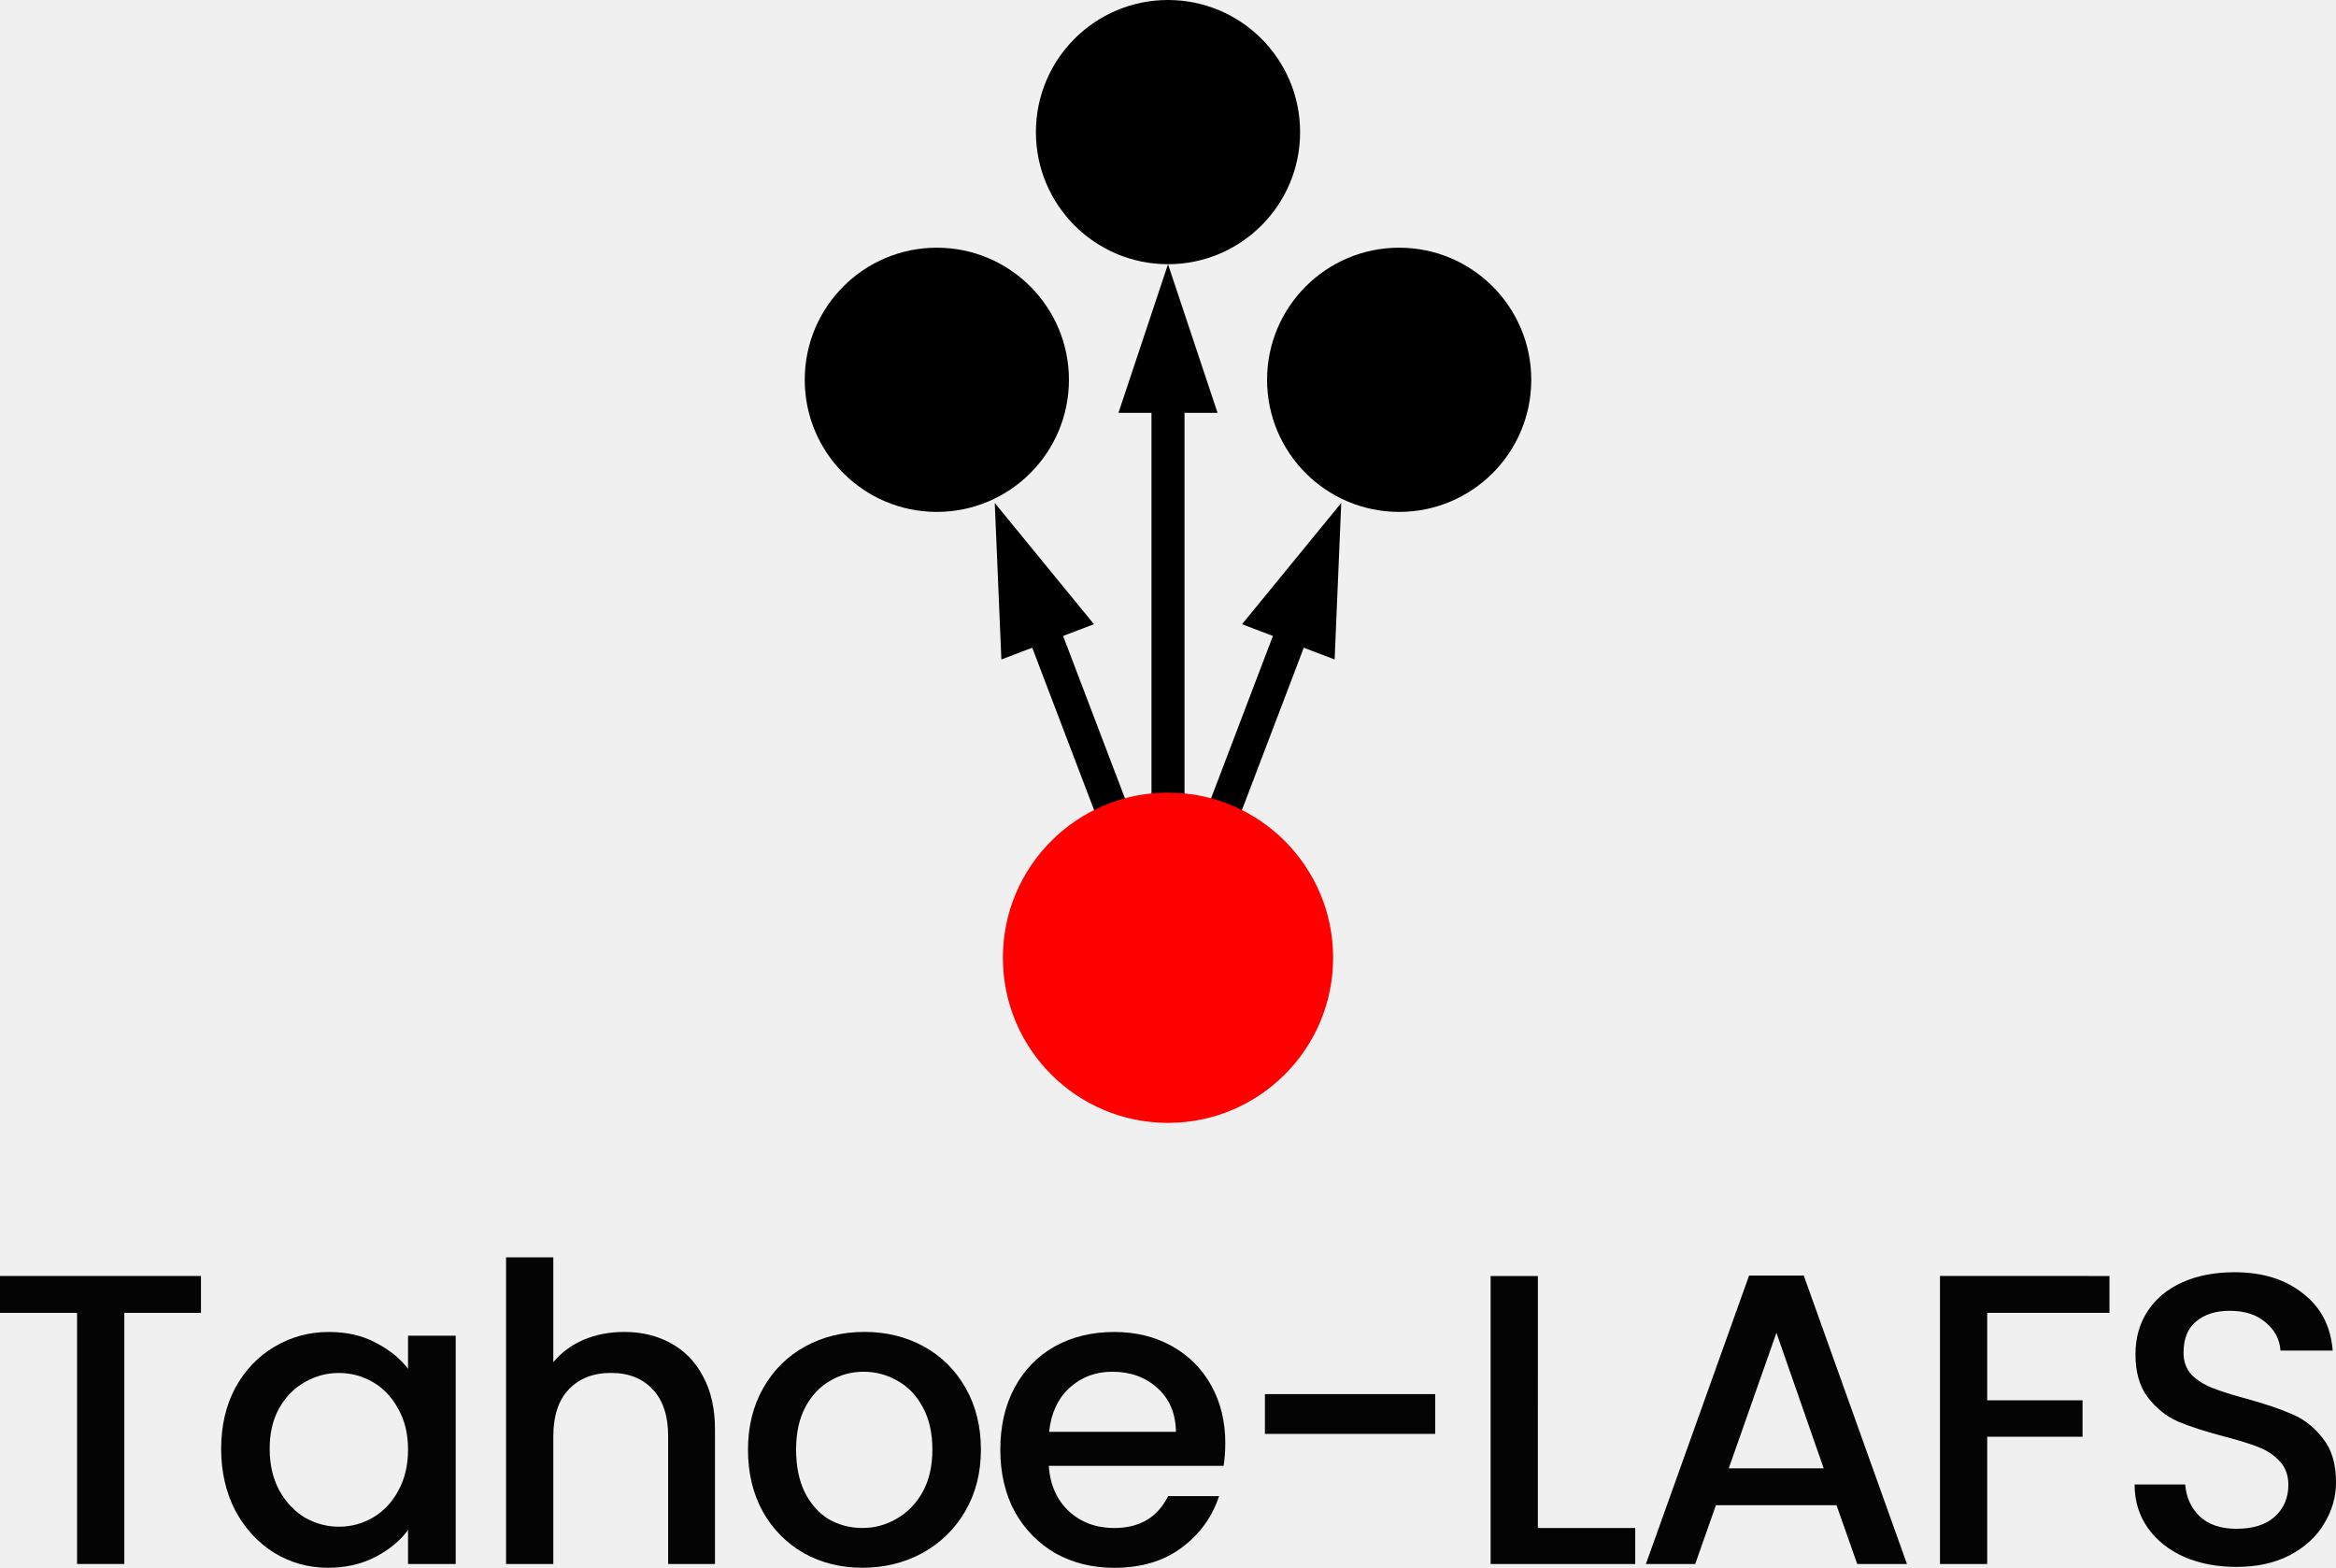
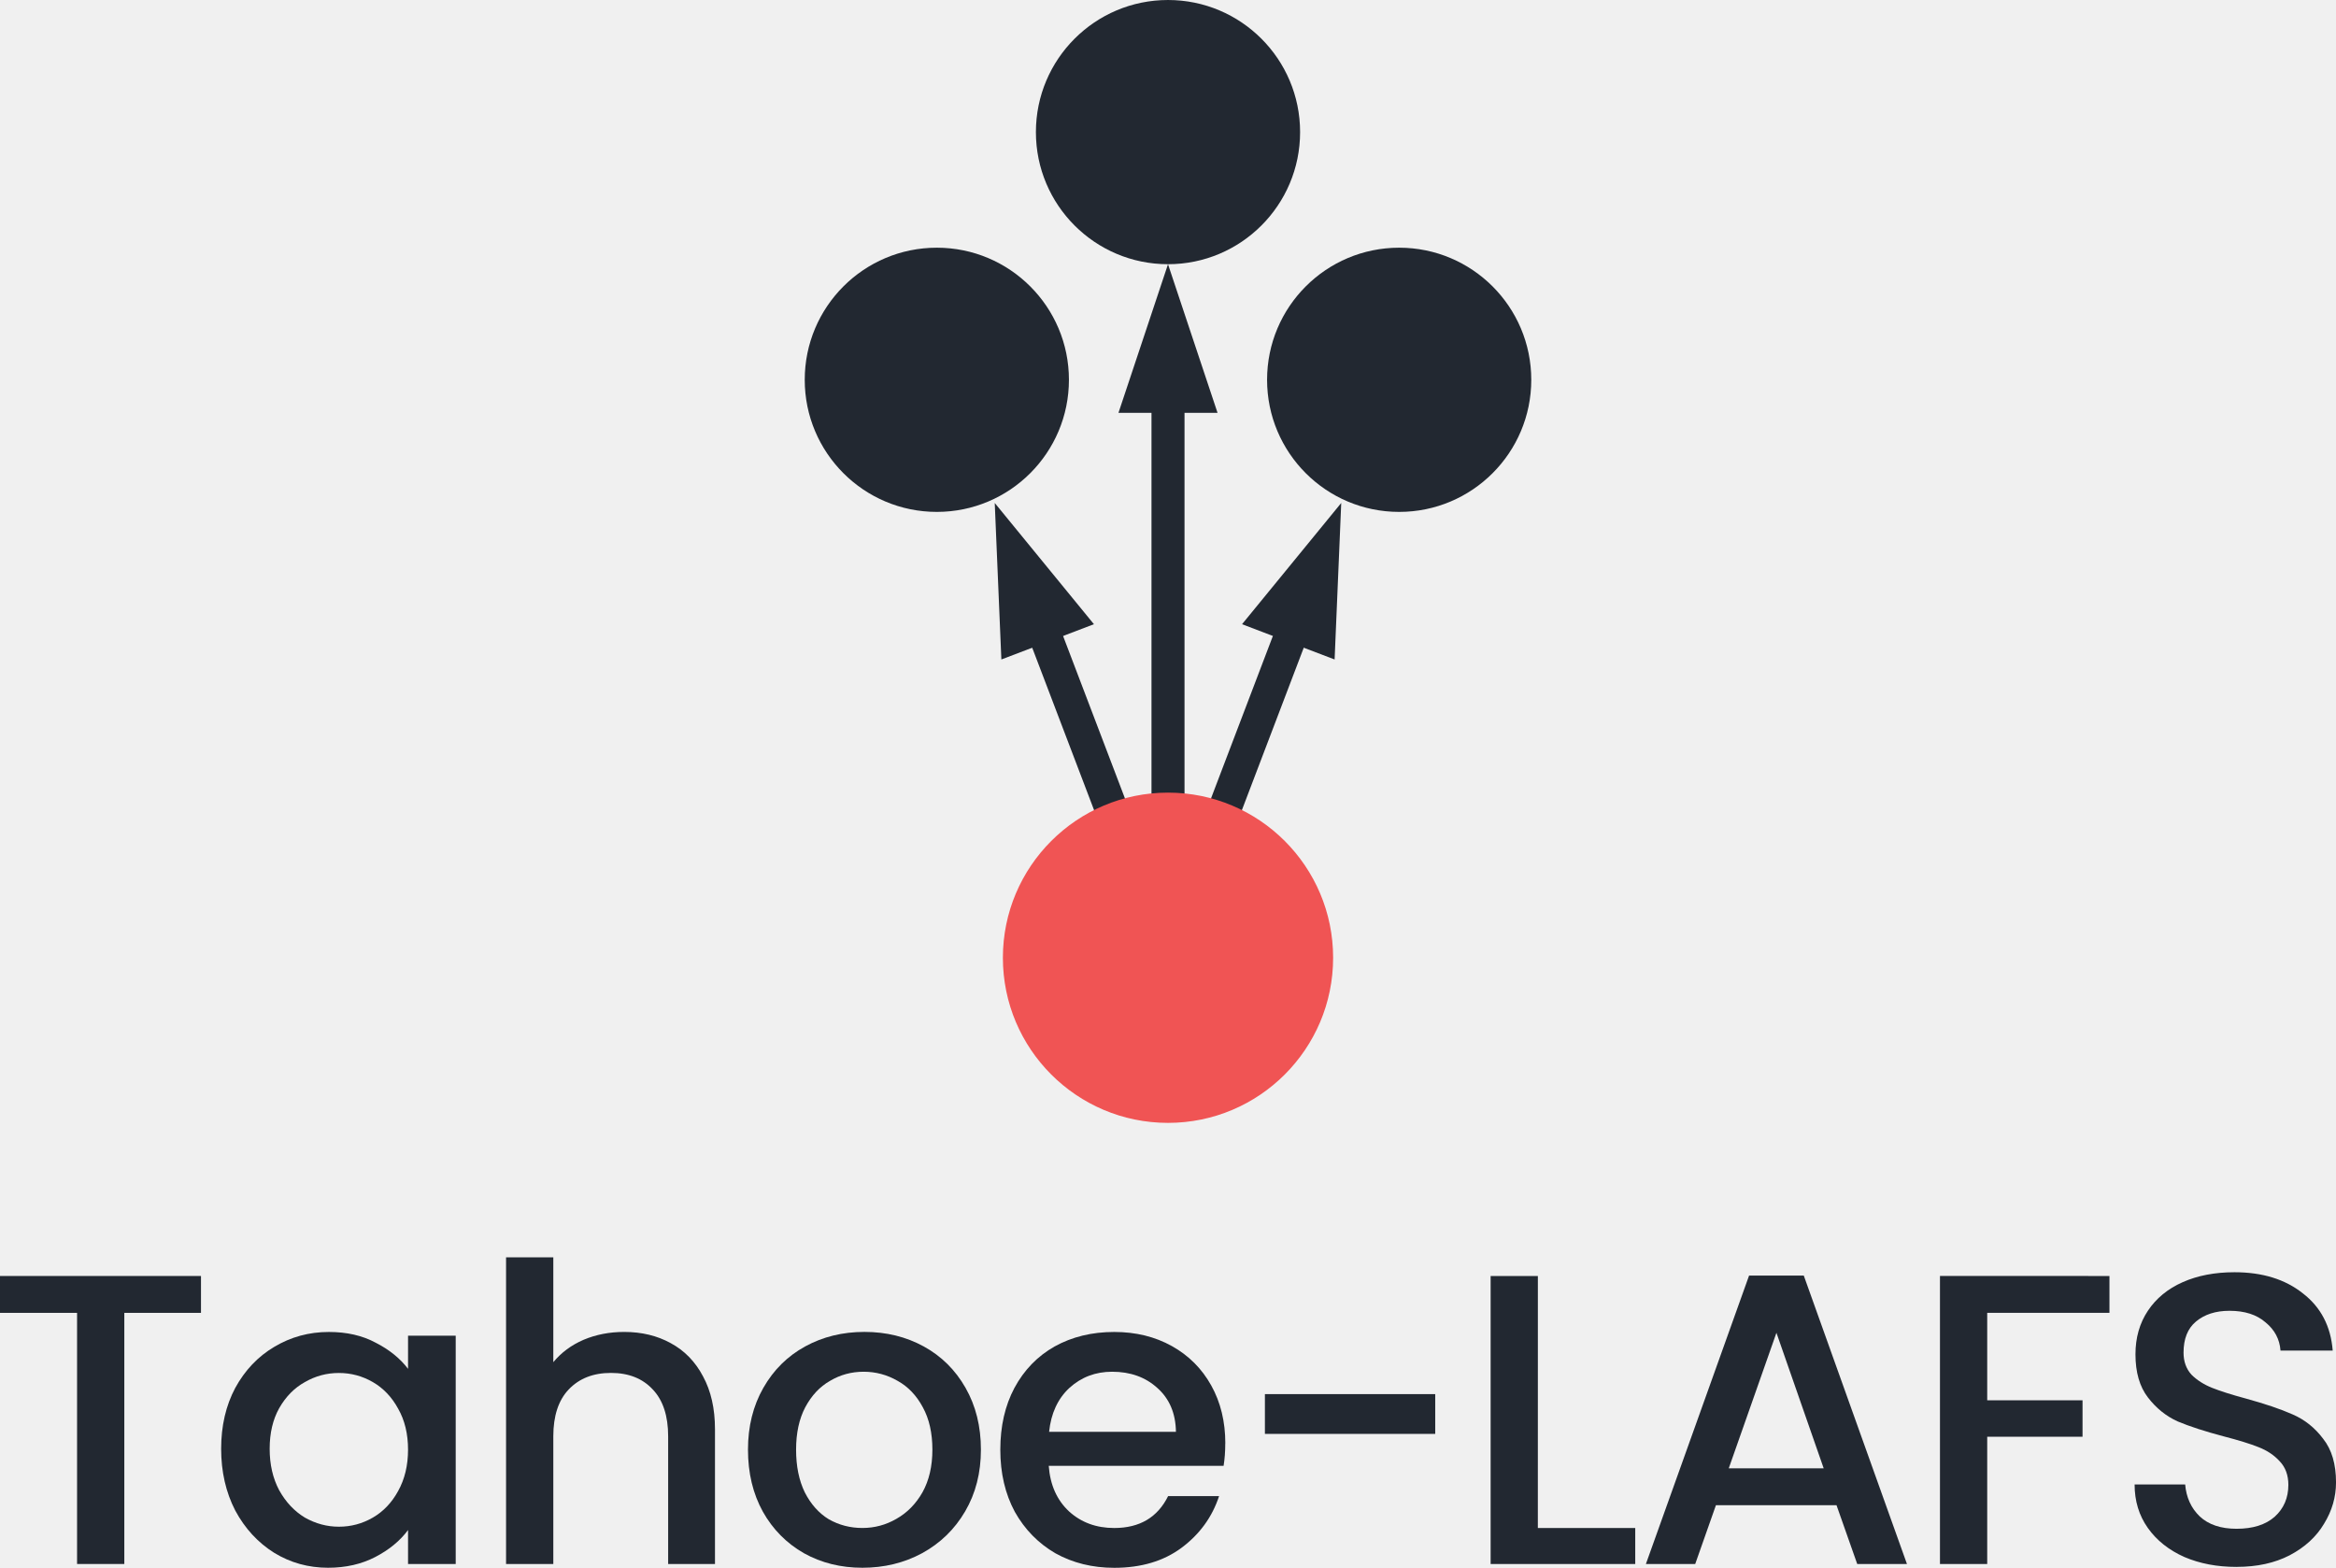
<svg xmlns="http://www.w3.org/2000/svg" width="62.455mm" height="41.913mm" viewBox="0 0 62.455 41.913" version="1.1" id="svg18956">
  <defs id="defs18953">
    <marker id="arrowhead-1-6" viewBox="0 -5 10 10" refX="2" refY="0" markerUnits="userSpaceOnUse" markerWidth="10" markerHeight="10" orient="auto">
      <path d="M 0,-3 9,0 0,3 Z" id="path8-7-7" />
    </marker>
    <marker id="marker18933" viewBox="0 -5 10 10" refX="2" refY="0" markerUnits="userSpaceOnUse" markerWidth="10" markerHeight="10" orient="auto">
      <path d="M 0,-3 9,0 0,3 Z" id="path18931" />
    </marker>
    <marker id="marker18937" viewBox="0 -5 10 10" refX="2" refY="0" markerUnits="userSpaceOnUse" markerWidth="10" markerHeight="10" orient="auto">
      <path d="M 0,-3 9,0 0,3 Z" id="path18935" />
    </marker>
    <marker id="arrowhead-1-6-0" viewBox="0 -5 10 10" refX="2" refY="0" markerUnits="userSpaceOnUse" markerWidth="10" markerHeight="10" orient="auto">
      <path d="M 0,-3 9,0 0,3 Z" id="path8-7-7-8" />
    </marker>
    <marker id="marker20003" viewBox="0 -5 10 10" refX="2" refY="0" markerUnits="userSpaceOnUse" markerWidth="10" markerHeight="10" orient="auto">
      <path d="M 0,-3 9,0 0,3 Z" id="path20001" />
    </marker>
    <marker id="marker20007" viewBox="0 -5 10 10" refX="2" refY="0" markerUnits="userSpaceOnUse" markerWidth="10" markerHeight="10" orient="auto">
      <path d="M 0,-3 9,0 0,3 Z" id="path20005" />
    </marker>
  </defs>
  <g id="layer1" transform="translate(-81.89689,-131.1457)">
    <g id="g1062" transform="translate(0,17.58057)">
      <g id="g17777" transform="matrix(0.4414653,0,0,0.4414653,276.9046,92.19872)">
-         <line class="arrow" x1="-370.992" y1="106.399" x2="-370.992" y2="71.399" id="line13-3-7" style="stroke:#000000;stroke-width:2;marker-end:url(#arrowhead-1-6)" />
-         <line class="arrow" x1="-370.992" y1="106.399" x2="-378.992" y2="85.399" id="line15-4-0" style="stroke:#000000;stroke-width:2;marker-end:url(#arrowhead-1-6)" />
-         <line class="arrow" x1="-370.992" y1="106.399" x2="-362.992" y2="85.399" id="line17-7-5" style="stroke:#000000;stroke-width:2;marker-end:url(#arrowhead-1-6)" />
-         <circle fill="#ff0000" r="10" id="circle19-7-7" cx="-370.992" cy="106.399" />
-         <circle class="storage" r="8" cy="56.399" id="circle21-2-4" cx="-370.992" style="fill:#000000" />
-         <circle class="storage" cy="71.399" cx="-384.992" id="circle23-4-8" r="8" style="fill:#000000" />
-         <circle class="storage" r="8" cy="71.399" cx="-356.992" id="circle25-6-0" style="fill:#000000" />
+         <g id="line13-3-7" class="arrow">
+           <path style="color:#000000;fill:#000000;stroke-width:2;-inkscape-stroke:none" d="M -370.992,106.399 V 71.399" id="path946" />
+           <path style="color:#000000;fill:#222831;-inkscape-stroke:none;fill-opacity:1" d="m -371.992,71.398 v 35 h 2 V 71.398 Z" id="path948" />
+           <g id="g940">
+             <path d="m -373.992,73.399 3,-9 3,9 z" id="path942" style="fill:#222831;fill-opacity:1" />
+           </g>
+         </g>
+         <g id="line15-4-0" class="arrow">
+           <path style="color:#000000;fill:#000000;stroke-width:2;-inkscape-stroke:none" d="m -370.992,106.399 -8,-21" id="path934" />
+           <path style="color:#000000;fill:#222831;-inkscape-stroke:none;fill-opacity:1" d="m -378.059,85.043 -1.869,0.711 8,21 1.869,-0.711 z" id="path936" />
+           <g id="g928">
+             <path d="m -381.084,88.336 -0.401,-9.478 6.007,7.342 z" id="path930" style="fill:#222831;fill-opacity:1" />
+           </g>
+         </g>
+         <g id="line17-7-5" class="arrow">
+           <path style="color:#000000;fill:#000000;stroke-width:2;-inkscape-stroke:none" d="m -370.992,106.399 8,-21" id="path958" />
+           <path style="color:#000000;fill:#222831;-inkscape-stroke:none;fill-opacity:1" d="m -363.928,85.043 -8,21 1.869,0.711 8,-21 z" id="path960" />
+           <g id="g952">
+             <path d="m -366.508,86.2 6.007,-7.342 -0.401,9.478 z" id="path954" style="fill:#222831;fill-opacity:1" />
+           </g>
+         </g>
+         <circle fill="#ff0000" r="10" id="circle19-7-7" cx="-370.992" cy="106.399" style="fill:#f05454;fill-opacity:1" />
+         <circle class="storage" r="8" cy="56.399" id="circle21-2-4" cx="-370.992" style="fill:#222831;fill-opacity:1" />
+         <circle class="storage" cy="71.399" cx="-384.992" id="circle23-4-8" r="8" style="fill:#222831;fill-opacity:1" />
+         <circle class="storage" r="8" cy="71.399" cx="-356.992" id="circle25-6-0" style="fill:#222831;fill-opacity:1" />
      </g>
-       <g aria-label="Tahoe-LAFS" id="text3011-8" style="font-weight:900;font-size:14.015px;line-height:1.25;font-family:Inter;-inkscape-font-specification:'Inter Heavy';letter-spacing:-0.397px;fill:#040404;stroke:#ffffff;stroke-width:0;stroke-linecap:square;stroke-linejoin:round" transform="matrix(0.790513,0,0,0.790513,23.69808,30.86486)">
-         <path d="m 80.419,147.769 v 1.247 h -2.593 v 8.493 h -1.598 v -8.493 h -2.607 v -1.247 z" style="font-weight:500;font-family:Poppins;-inkscape-font-specification:'Poppins Medium';stroke:none" id="path1004" />
-         <path d="m 81.101,153.614 q 0,-1.163 0.477,-2.06 0.491,-0.897 1.317,-1.387 0.841,-0.505 1.85,-0.505 0.911,0 1.584,0.364 0.687,0.35 1.093,0.883 v -1.121 h 1.612 v 7.722 h -1.612 v -1.149 q -0.406,0.547 -1.107,0.911 -0.701,0.364 -1.598,0.364 -0.995,0 -1.822,-0.505 -0.827,-0.519 -1.317,-1.43 -0.477,-0.925 -0.477,-2.088 z m 6.321,0.028 q 0,-0.799 -0.336,-1.388 -0.322,-0.589 -0.855,-0.897 -0.533,-0.308 -1.149,-0.308 -0.617,0 -1.149,0.308 -0.533,0.294 -0.869,0.883 -0.322,0.575 -0.322,1.373 0,0.799 0.322,1.402 0.336,0.603 0.869,0.925 0.547,0.308 1.149,0.308 0.617,0 1.149,-0.308 0.533,-0.308 0.855,-0.897 0.336,-0.603 0.336,-1.402 z" style="font-weight:500;font-family:Poppins;-inkscape-font-specification:'Poppins Medium';stroke:none" id="path1006" />
-         <path d="m 94.734,149.661 q 0.883,0 1.57,0.378 0.701,0.378 1.093,1.121 0.406,0.743 0.406,1.794 v 4.555 h -1.584 v -4.317 q 0,-1.037 -0.519,-1.584 -0.519,-0.561 -1.416,-0.561 -0.897,0 -1.43,0.561 -0.519,0.547 -0.519,1.584 v 4.317 h -1.598 v -10.371 h 1.598 v 3.546 q 0.406,-0.491 1.023,-0.757 0.631,-0.266 1.373,-0.266 z" style="font-weight:500;font-family:Poppins;-inkscape-font-specification:'Poppins Medium';stroke:none" id="path1008" />
-         <path d="m 102.788,157.636 q -1.093,0 -1.976,-0.491 -0.883,-0.505 -1.388,-1.402 -0.505,-0.911 -0.505,-2.102 0,-1.177 0.519,-2.088 0.519,-0.911 1.416,-1.402 0.897,-0.491 2.004,-0.491 1.107,0 2.004,0.491 0.897,0.491 1.416,1.402 0.519,0.911 0.519,2.088 0,1.177 -0.533,2.088 -0.533,0.911 -1.458,1.416 -0.911,0.491 -2.018,0.491 z m 0,-1.345 q 0.617,0 1.149,-0.308 0.547,-0.308 0.883,-0.897 0.336,-0.603 0.336,-1.444 0,-0.841 -0.322,-1.43 -0.322,-0.603 -0.855,-0.897 -0.533,-0.308 -1.149,-0.308 -0.617,0 -1.135,0.308 -0.519,0.294 -0.841,0.897 -0.308,0.589 -0.308,1.43 0,0.841 0.294,1.444 0.308,0.603 0.813,0.911 0.519,0.294 1.135,0.294 z" style="font-weight:500;font-family:Poppins;-inkscape-font-specification:'Poppins Medium';stroke:none" id="path1010" />
-         <path d="m 115.061,153.432 q 0,0.406 -0.056,0.757 h -5.914 q 0.07,0.967 0.687,1.542 0.617,0.561 1.528,0.561 1.289,0 1.822,-1.079 h 1.724 q -0.35,1.065 -1.275,1.752 -0.911,0.673 -2.27,0.673 -1.107,0 -1.99,-0.491 -0.869,-0.505 -1.373,-1.402 -0.491,-0.911 -0.491,-2.102 0,-1.191 0.477,-2.088 0.491,-0.911 1.359,-1.402 0.883,-0.491 2.018,-0.491 1.093,0 1.948,0.477 0.855,0.477 1.331,1.331 0.477,0.855 0.477,1.962 z m -1.668,-0.392 q -0.014,-0.939 -0.631,-1.486 -0.603,-0.547 -1.528,-0.547 -0.841,0 -1.444,0.547 -0.589,0.547 -0.687,1.486 z" style="font-weight:500;font-family:Poppins;-inkscape-font-specification:'Poppins Medium';stroke:none" id="path1012" />
-         <path d="m 122.162,151.764 v 1.345 h -5.76 v -1.345 z" style="font-weight:500;font-family:Poppins;-inkscape-font-specification:'Poppins Medium';stroke:none" id="path1014" />
-         <path d="m 125.633,156.291 h 3.294 v 1.219 h -4.891 v -9.741 h 1.598 z" style="font-weight:500;font-family:Poppins;-inkscape-font-specification:'Poppins Medium';stroke:none" id="path1016" />
-         <path d="m 135.734,155.52 h -4.078 l -0.701,1.99 h -1.668 l 3.49,-9.755 h 1.85 l 3.49,9.755 h -1.682 z m -0.434,-1.247 -1.598,-4.583 -1.612,4.583 z" style="font-weight:500;font-family:Poppins;-inkscape-font-specification:'Poppins Medium';stroke:none" id="path1018" />
-         <path d="m 144.965,147.769 v 1.247 h -4.134 v 2.957 h 3.224 v 1.233 h -3.224 v 4.303 h -1.598 v -9.741 z" style="font-weight:500;font-family:Poppins;-inkscape-font-specification:'Poppins Medium';stroke:none" id="path1020" />
-         <path d="m 149.263,157.608 q -0.981,0 -1.766,-0.336 -0.785,-0.35 -1.233,-0.981 -0.448,-0.631 -0.448,-1.472 h 1.71 q 0.056,0.659 0.491,1.079 0.448,0.42 1.247,0.42 0.827,0 1.289,-0.406 0.463,-0.42 0.463,-1.079 0,-0.491 -0.294,-0.799 -0.28,-0.308 -0.715,-0.477 -0.42,-0.168 -1.177,-0.364 -0.953,-0.252 -1.556,-0.505 -0.589,-0.266 -1.009,-0.813 -0.42,-0.547 -0.42,-1.458 0,-0.841 0.42,-1.472 0.42,-0.631 1.177,-0.967 0.757,-0.336 1.752,-0.336 1.416,0 2.313,0.715 0.911,0.701 1.009,1.934 h -1.766 q -0.042,-0.575 -0.505,-0.953 -0.448,-0.392 -1.219,-0.392 -0.701,0 -1.135,0.364 -0.42,0.35 -0.42,1.051 0,0.448 0.266,0.743 0.28,0.28 0.701,0.448 0.42,0.168 1.149,0.364 0.967,0.266 1.57,0.533 0.617,0.266 1.037,0.827 0.434,0.547 0.434,1.472 0,0.743 -0.406,1.402 -0.392,0.659 -1.163,1.065 -0.757,0.392 -1.794,0.392 z" style="font-weight:500;font-family:Poppins;-inkscape-font-specification:'Poppins Medium';stroke:none" id="path1022" />
+       <g aria-label="Tahoe-LAFS" id="text3011-8" style="font-weight:900;font-size:14.015px;line-height:1.25;font-family:Inter;-inkscape-font-specification:'Inter Heavy';letter-spacing:-0.397px;fill:#222831;stroke:#ffffff;stroke-width:0;stroke-linecap:square;stroke-linejoin:round;fill-opacity:1" transform="matrix(0.790513,0,0,0.790513,23.69808,30.86486)">
+         <path d="m 80.419,147.769 v 1.247 h -2.593 v 8.493 h -1.598 v -8.493 h -2.607 v -1.247 z" style="font-weight:500;font-family:Poppins;-inkscape-font-specification:'Poppins Medium';stroke:none;fill:#222831;fill-opacity:1" id="path1004" />
+         <path d="m 81.101,153.614 q 0,-1.163 0.477,-2.06 0.491,-0.897 1.317,-1.387 0.841,-0.505 1.85,-0.505 0.911,0 1.584,0.364 0.687,0.35 1.093,0.883 v -1.121 h 1.612 v 7.722 h -1.612 v -1.149 q -0.406,0.547 -1.107,0.911 -0.701,0.364 -1.598,0.364 -0.995,0 -1.822,-0.505 -0.827,-0.519 -1.317,-1.43 -0.477,-0.925 -0.477,-2.088 z m 6.321,0.028 q 0,-0.799 -0.336,-1.388 -0.322,-0.589 -0.855,-0.897 -0.533,-0.308 -1.149,-0.308 -0.617,0 -1.149,0.308 -0.533,0.294 -0.869,0.883 -0.322,0.575 -0.322,1.373 0,0.799 0.322,1.402 0.336,0.603 0.869,0.925 0.547,0.308 1.149,0.308 0.617,0 1.149,-0.308 0.533,-0.308 0.855,-0.897 0.336,-0.603 0.336,-1.402 z" style="font-weight:500;font-family:Poppins;-inkscape-font-specification:'Poppins Medium';stroke:none;fill:#222831;fill-opacity:1" id="path1006" />
+         <path d="m 94.734,149.661 q 0.883,0 1.57,0.378 0.701,0.378 1.093,1.121 0.406,0.743 0.406,1.794 v 4.555 h -1.584 v -4.317 q 0,-1.037 -0.519,-1.584 -0.519,-0.561 -1.416,-0.561 -0.897,0 -1.43,0.561 -0.519,0.547 -0.519,1.584 v 4.317 h -1.598 v -10.371 h 1.598 v 3.546 q 0.406,-0.491 1.023,-0.757 0.631,-0.266 1.373,-0.266 z" style="font-weight:500;font-family:Poppins;-inkscape-font-specification:'Poppins Medium';stroke:none;fill:#222831;fill-opacity:1" id="path1008" />
+         <path d="m 102.788,157.636 q -1.093,0 -1.976,-0.491 -0.883,-0.505 -1.388,-1.402 -0.505,-0.911 -0.505,-2.102 0,-1.177 0.519,-2.088 0.519,-0.911 1.416,-1.402 0.897,-0.491 2.004,-0.491 1.107,0 2.004,0.491 0.897,0.491 1.416,1.402 0.519,0.911 0.519,2.088 0,1.177 -0.533,2.088 -0.533,0.911 -1.458,1.416 -0.911,0.491 -2.018,0.491 z m 0,-1.345 q 0.617,0 1.149,-0.308 0.547,-0.308 0.883,-0.897 0.336,-0.603 0.336,-1.444 0,-0.841 -0.322,-1.43 -0.322,-0.603 -0.855,-0.897 -0.533,-0.308 -1.149,-0.308 -0.617,0 -1.135,0.308 -0.519,0.294 -0.841,0.897 -0.308,0.589 -0.308,1.43 0,0.841 0.294,1.444 0.308,0.603 0.813,0.911 0.519,0.294 1.135,0.294 z" style="font-weight:500;font-family:Poppins;-inkscape-font-specification:'Poppins Medium';stroke:none;fill:#222831;fill-opacity:1" id="path1010" />
+         <path d="m 115.061,153.432 q 0,0.406 -0.056,0.757 h -5.914 q 0.07,0.967 0.687,1.542 0.617,0.561 1.528,0.561 1.289,0 1.822,-1.079 h 1.724 q -0.35,1.065 -1.275,1.752 -0.911,0.673 -2.27,0.673 -1.107,0 -1.99,-0.491 -0.869,-0.505 -1.373,-1.402 -0.491,-0.911 -0.491,-2.102 0,-1.191 0.477,-2.088 0.491,-0.911 1.359,-1.402 0.883,-0.491 2.018,-0.491 1.093,0 1.948,0.477 0.855,0.477 1.331,1.331 0.477,0.855 0.477,1.962 z m -1.668,-0.392 q -0.014,-0.939 -0.631,-1.486 -0.603,-0.547 -1.528,-0.547 -0.841,0 -1.444,0.547 -0.589,0.547 -0.687,1.486 z" style="font-weight:500;font-family:Poppins;-inkscape-font-specification:'Poppins Medium';stroke:none;fill:#222831;fill-opacity:1" id="path1012" />
+         <path d="m 122.162,151.764 v 1.345 h -5.76 v -1.345 z" style="font-weight:500;font-family:Poppins;-inkscape-font-specification:'Poppins Medium';stroke:none;fill:#222831;fill-opacity:1" id="path1014" />
+         <path d="m 125.633,156.291 h 3.294 v 1.219 h -4.891 v -9.741 h 1.598 z" style="font-weight:500;font-family:Poppins;-inkscape-font-specification:'Poppins Medium';stroke:none;fill:#222831;fill-opacity:1" id="path1016" />
+         <path d="m 135.734,155.52 h -4.078 l -0.701,1.99 h -1.668 l 3.49,-9.755 h 1.85 l 3.49,9.755 h -1.682 z m -0.434,-1.247 -1.598,-4.583 -1.612,4.583 z" style="font-weight:500;font-family:Poppins;-inkscape-font-specification:'Poppins Medium';stroke:none;fill:#222831;fill-opacity:1" id="path1018" />
+         <path d="m 144.965,147.769 v 1.247 h -4.134 v 2.957 h 3.224 v 1.233 h -3.224 v 4.303 h -1.598 v -9.741 z" style="font-weight:500;font-family:Poppins;-inkscape-font-specification:'Poppins Medium';stroke:none;fill:#222831;fill-opacity:1" id="path1020" />
+         <path d="m 149.263,157.608 q -0.981,0 -1.766,-0.336 -0.785,-0.35 -1.233,-0.981 -0.448,-0.631 -0.448,-1.472 h 1.71 q 0.056,0.659 0.491,1.079 0.448,0.42 1.247,0.42 0.827,0 1.289,-0.406 0.463,-0.42 0.463,-1.079 0,-0.491 -0.294,-0.799 -0.28,-0.308 -0.715,-0.477 -0.42,-0.168 -1.177,-0.364 -0.953,-0.252 -1.556,-0.505 -0.589,-0.266 -1.009,-0.813 -0.42,-0.547 -0.42,-1.458 0,-0.841 0.42,-1.472 0.42,-0.631 1.177,-0.967 0.757,-0.336 1.752,-0.336 1.416,0 2.313,0.715 0.911,0.701 1.009,1.934 h -1.766 q -0.042,-0.575 -0.505,-0.953 -0.448,-0.392 -1.219,-0.392 -0.701,0 -1.135,0.364 -0.42,0.35 -0.42,1.051 0,0.448 0.266,0.743 0.28,0.28 0.701,0.448 0.42,0.168 1.149,0.364 0.967,0.266 1.57,0.533 0.617,0.266 1.037,0.827 0.434,0.547 0.434,1.472 0,0.743 -0.406,1.402 -0.392,0.659 -1.163,1.065 -0.757,0.392 -1.794,0.392 z" style="font-weight:500;font-family:Poppins;-inkscape-font-specification:'Poppins Medium';stroke:none;fill:#222831;fill-opacity:1" id="path1022" />
      </g>
    </g>
  </g>
</svg>
